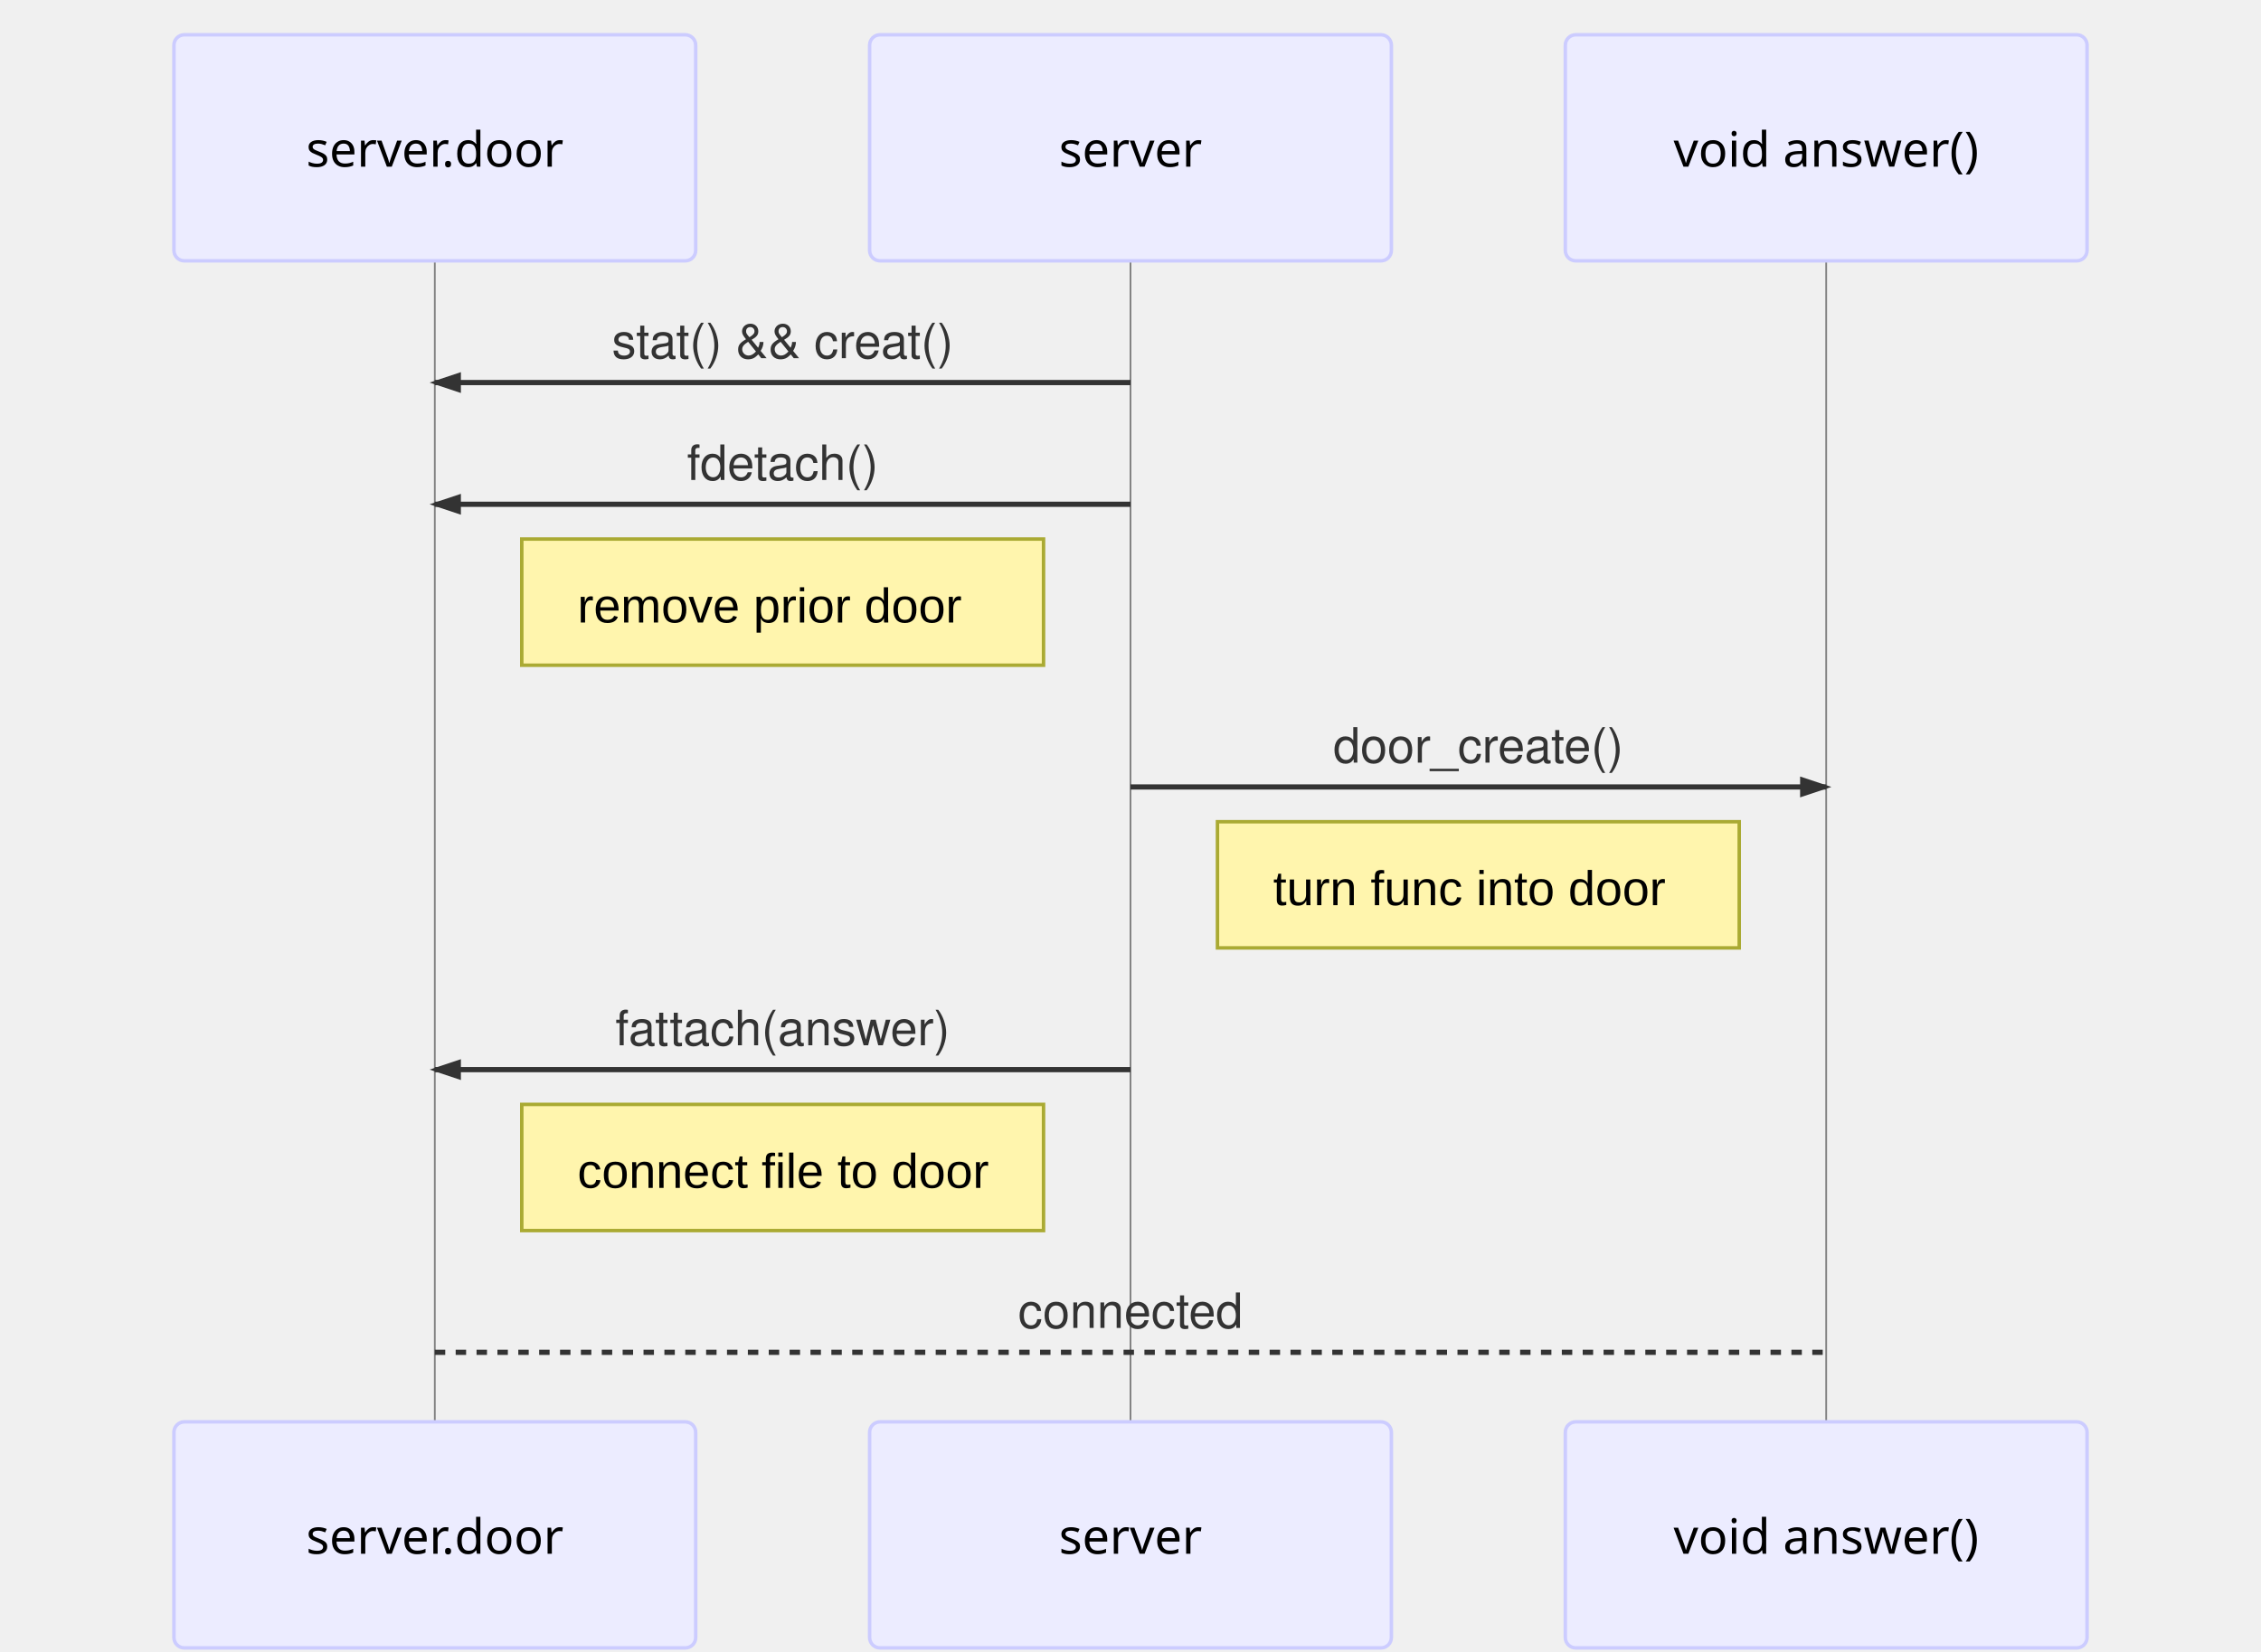
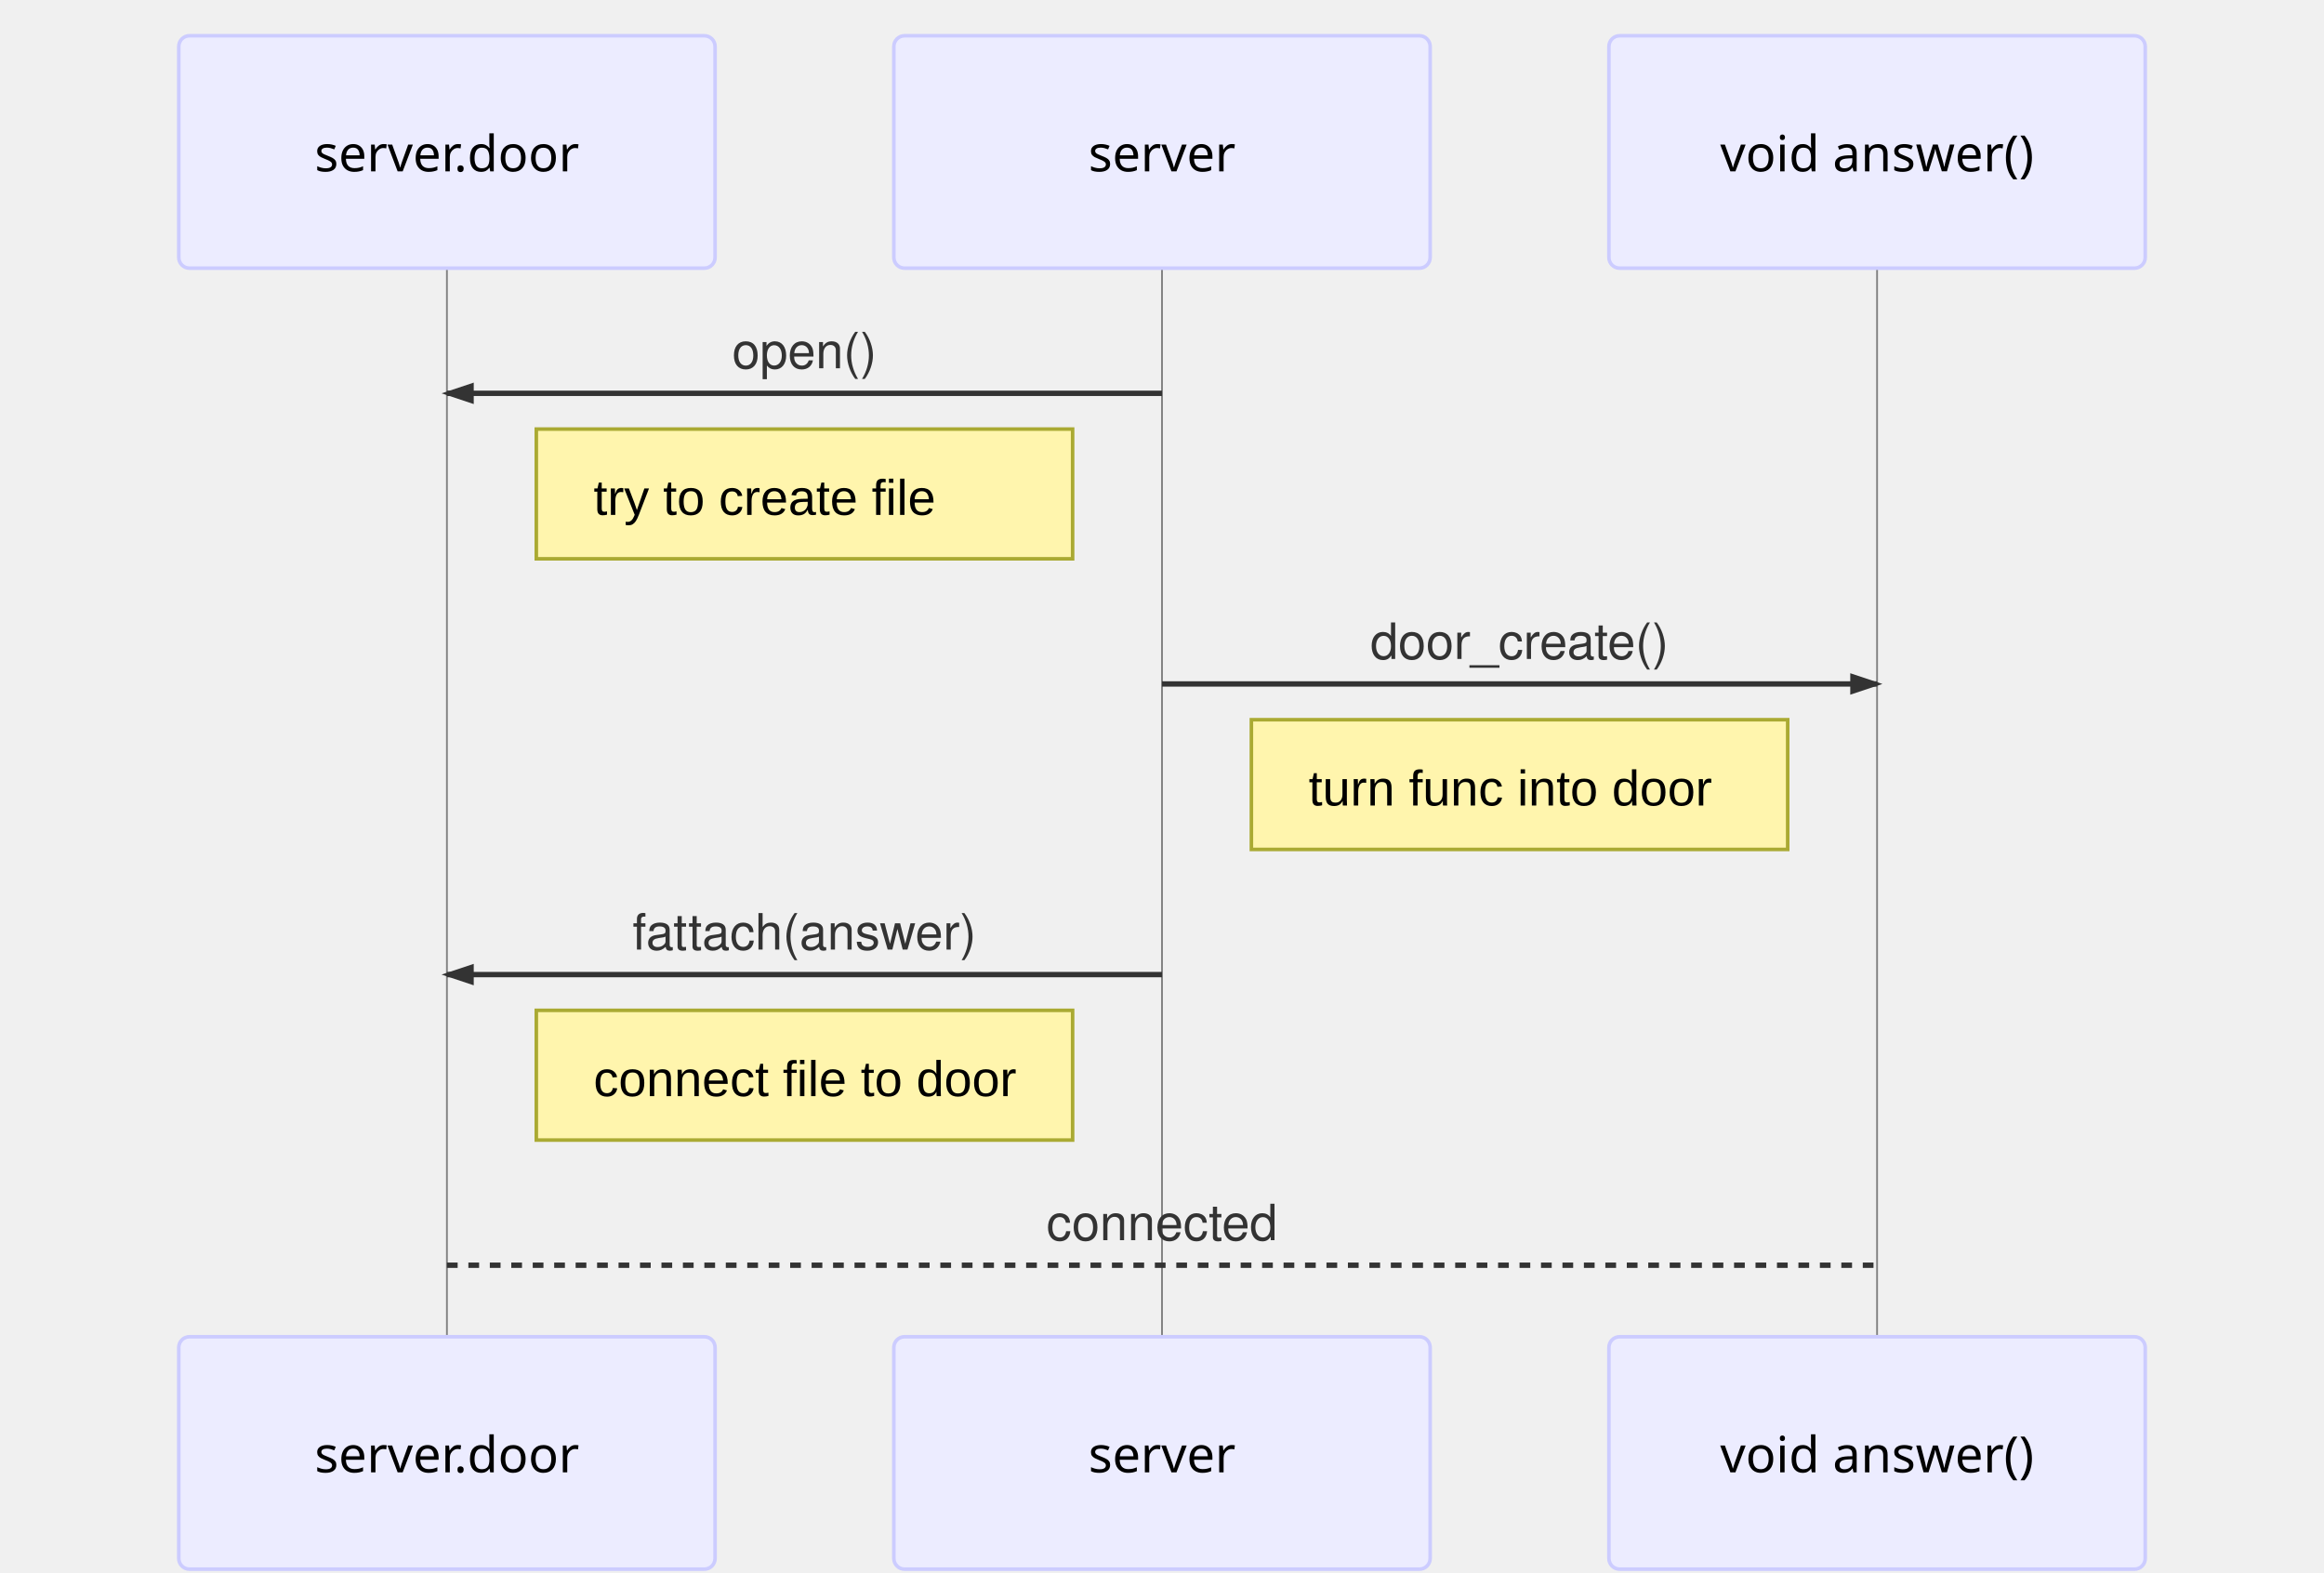
- <svg xmlns="http://www.w3.org/2000/svg" id="mermaid-1554517930887" width="100%" height="100%" style="max-width:650px;" viewBox="-50 -10 650 474.844">
+ <svg xmlns="http://www.w3.org/2000/svg" id="mermaid-1554933959497" width="100%" height="100%" style="max-width:650px;" viewBox="-50 -10 650 439.844">
  <style>


- #mermaid-1554517930887 .label {
+ #mermaid-1554933959497 .label {
  font-family: 'trebuchet ms', verdana, arial;
  color: #333; }

- #mermaid-1554517930887 .node rect,
- #mermaid-1554517930887 .node circle,
- #mermaid-1554517930887 .node ellipse,
- #mermaid-1554517930887 .node polygon {
+ #mermaid-1554933959497 .node rect,
+ #mermaid-1554933959497 .node circle,
+ #mermaid-1554933959497 .node ellipse,
+ #mermaid-1554933959497 .node polygon {
  fill: #ECECFF;
  stroke: #9370DB;
  stroke-width: 1px; }

- #mermaid-1554517930887 .node.clickable {
+ #mermaid-1554933959497 .node.clickable {
  cursor: pointer; }

- #mermaid-1554517930887 .arrowheadPath {
+ #mermaid-1554933959497 .arrowheadPath {
  fill: #333333; }

- #mermaid-1554517930887 .edgePath .path {
+ #mermaid-1554933959497 .edgePath .path {
  stroke: #333333;
  stroke-width: 1.5px; }

- #mermaid-1554517930887 .edgeLabel {
+ #mermaid-1554933959497 .edgeLabel {
  background-color: #e8e8e8; }

- #mermaid-1554517930887 .cluster rect {
+ #mermaid-1554933959497 .cluster rect {
  fill: #ffffde !important;
  stroke: #aaaa33 !important;
  stroke-width: 1px !important; }

- #mermaid-1554517930887 .cluster text {
-   fill: #333; }
- 
- #mermaid-1554517930887 div.mermaidTooltip {
+ #mermaid-1554933959497 .cluster text {
+   fill: #333; }
+ 
+ #mermaid-1554933959497 div.mermaidTooltip {
  position: absolute;
  text-align: center;
  max-width: 200px;
  padding: 2px;
  font-family: 'trebuchet ms', verdana, arial;
  font-size: 12px;
  background: #ffffde;
  border: 1px solid #aaaa33;
  border-radius: 2px;
  pointer-events: none;
  z-index: 100; }

- #mermaid-1554517930887 .actor {
+ #mermaid-1554933959497 .actor {
  stroke: #CCCCFF;
  fill: #ECECFF; }

- #mermaid-1554517930887 text.actor {
+ #mermaid-1554933959497 text.actor {
  fill: black;
  stroke: none; }

- #mermaid-1554517930887 .actor-line {
+ #mermaid-1554933959497 .actor-line {
  stroke: grey; }

- #mermaid-1554517930887 .messageLine0 {
+ #mermaid-1554933959497 .messageLine0 {
  stroke-width: 1.5;
  stroke-dasharray: '2 2';
  stroke: #333; }

- #mermaid-1554517930887 .messageLine1 {
+ #mermaid-1554933959497 .messageLine1 {
  stroke-width: 1.5;
  stroke-dasharray: '2 2';
  stroke: #333; }

- #mermaid-1554517930887 #arrowhead {
-   fill: #333; }
- 
- #mermaid-1554517930887 #crosshead path {
+ #mermaid-1554933959497 #arrowhead {
+   fill: #333; }
+ 
+ #mermaid-1554933959497 #crosshead path {
  fill: #333 !important;
  stroke: #333 !important; }

- #mermaid-1554517930887 .messageText {
+ #mermaid-1554933959497 .messageText {
  fill: #333;
  stroke: none; }

- #mermaid-1554517930887 .labelBox {
+ #mermaid-1554933959497 .labelBox {
  stroke: #CCCCFF;
  fill: #ECECFF; }

- #mermaid-1554517930887 .labelText {
+ #mermaid-1554933959497 .labelText {
  fill: black;
  stroke: none; }

- #mermaid-1554517930887 .loopText {
+ #mermaid-1554933959497 .loopText {
  fill: black;
  stroke: none; }

- #mermaid-1554517930887 .loopLine {
+ #mermaid-1554933959497 .loopLine {
  stroke-width: 2;
  stroke-dasharray: '2 2';
  stroke: #CCCCFF; }

- #mermaid-1554517930887 .note {
+ #mermaid-1554933959497 .note {
  stroke: #aaaa33;
  fill: #fff5ad; }

- #mermaid-1554517930887 .noteText {
+ #mermaid-1554933959497 .noteText {
  fill: black;
  stroke: none;
  font-family: 'trebuchet ms', verdana, arial;
  font-size: 14px; }

- #mermaid-1554517930887 .activation0 {
+ #mermaid-1554933959497 .activation0 {
  fill: #f4f4f4;
  stroke: #666; }

- #mermaid-1554517930887 .activation1 {
+ #mermaid-1554933959497 .activation1 {
  fill: #f4f4f4;
  stroke: #666; }

- #mermaid-1554517930887 .activation2 {
+ #mermaid-1554933959497 .activation2 {
  fill: #f4f4f4;
  stroke: #666; }


- #mermaid-1554517930887 .section {
+ #mermaid-1554933959497 .section {
  stroke: none;
  opacity: 0.2; }

- #mermaid-1554517930887 .section0 {
+ #mermaid-1554933959497 .section0 {
  fill: rgba(102, 102, 255, 0.49); }

- #mermaid-1554517930887 .section2 {
+ #mermaid-1554933959497 .section2 {
  fill: #fff400; }

- #mermaid-1554517930887 .section1,
- #mermaid-1554517930887 .section3 {
+ #mermaid-1554933959497 .section1,
+ #mermaid-1554933959497 .section3 {
  fill: white;
  opacity: 0.2; }

- #mermaid-1554517930887 .sectionTitle0 {
-   fill: #333; }
- 
- #mermaid-1554517930887 .sectionTitle1 {
-   fill: #333; }
- 
- #mermaid-1554517930887 .sectionTitle2 {
-   fill: #333; }
- 
- #mermaid-1554517930887 .sectionTitle3 {
-   fill: #333; }
- 
- #mermaid-1554517930887 .sectionTitle {
+ #mermaid-1554933959497 .sectionTitle0 {
+   fill: #333; }
+ 
+ #mermaid-1554933959497 .sectionTitle1 {
+   fill: #333; }
+ 
+ #mermaid-1554933959497 .sectionTitle2 {
+   fill: #333; }
+ 
+ #mermaid-1554933959497 .sectionTitle3 {
+   fill: #333; }
+ 
+ #mermaid-1554933959497 .sectionTitle {
  text-anchor: start;
  font-size: 11px;
  text-height: 14px; }


- #mermaid-1554517930887 .grid .tick {
+ #mermaid-1554933959497 .grid .tick {
  stroke: lightgrey;
  opacity: 0.3;
  shape-rendering: crispEdges; }

- #mermaid-1554517930887 .grid path {
+ #mermaid-1554933959497 .grid path {
  stroke-width: 0; }


- #mermaid-1554517930887 .today {
+ #mermaid-1554933959497 .today {
  fill: none;
  stroke: red;
  stroke-width: 2px; }



- #mermaid-1554517930887 .task {
+ #mermaid-1554933959497 .task {
  stroke-width: 2; }

- #mermaid-1554517930887 .taskText {
+ #mermaid-1554933959497 .taskText {
  text-anchor: middle;
  font-size: 11px; }

- #mermaid-1554517930887 .taskTextOutsideRight {
+ #mermaid-1554933959497 .taskTextOutsideRight {
  fill: black;
  text-anchor: start;
  font-size: 11px; }

- #mermaid-1554517930887 .taskTextOutsideLeft {
+ #mermaid-1554933959497 .taskTextOutsideLeft {
  fill: black;
  text-anchor: end;
  font-size: 11px; }


- #mermaid-1554517930887 .taskText0,
- #mermaid-1554517930887 .taskText1,
- #mermaid-1554517930887 .taskText2,
- #mermaid-1554517930887 .taskText3 {
+ #mermaid-1554933959497 .taskText0,
+ #mermaid-1554933959497 .taskText1,
+ #mermaid-1554933959497 .taskText2,
+ #mermaid-1554933959497 .taskText3 {
  fill: white; }

- #mermaid-1554517930887 .task0,
- #mermaid-1554517930887 .task1,
- #mermaid-1554517930887 .task2,
- #mermaid-1554517930887 .task3 {
+ #mermaid-1554933959497 .task0,
+ #mermaid-1554933959497 .task1,
+ #mermaid-1554933959497 .task2,
+ #mermaid-1554933959497 .task3 {
  fill: #8a90dd;
  stroke: #534fbc; }

- #mermaid-1554517930887 .taskTextOutside0,
- #mermaid-1554517930887 .taskTextOutside2 {
+ #mermaid-1554933959497 .taskTextOutside0,
+ #mermaid-1554933959497 .taskTextOutside2 {
  fill: black; }

- #mermaid-1554517930887 .taskTextOutside1,
- #mermaid-1554517930887 .taskTextOutside3 {
+ #mermaid-1554933959497 .taskTextOutside1,
+ #mermaid-1554933959497 .taskTextOutside3 {
  fill: black; }


- #mermaid-1554517930887 .active0,
- #mermaid-1554517930887 .active1,
- #mermaid-1554517930887 .active2,
- #mermaid-1554517930887 .active3 {
+ #mermaid-1554933959497 .active0,
+ #mermaid-1554933959497 .active1,
+ #mermaid-1554933959497 .active2,
+ #mermaid-1554933959497 .active3 {
  fill: #bfc7ff;
  stroke: #534fbc; }

- #mermaid-1554517930887 .activeText0,
- #mermaid-1554517930887 .activeText1,
- #mermaid-1554517930887 .activeText2,
- #mermaid-1554517930887 .activeText3 {
+ #mermaid-1554933959497 .activeText0,
+ #mermaid-1554933959497 .activeText1,
+ #mermaid-1554933959497 .activeText2,
+ #mermaid-1554933959497 .activeText3 {
  fill: black !important; }


- #mermaid-1554517930887 .done0,
- #mermaid-1554517930887 .done1,
- #mermaid-1554517930887 .done2,
- #mermaid-1554517930887 .done3 {
+ #mermaid-1554933959497 .done0,
+ #mermaid-1554933959497 .done1,
+ #mermaid-1554933959497 .done2,
+ #mermaid-1554933959497 .done3 {
  stroke: grey;
  fill: lightgrey;
  stroke-width: 2; }

- #mermaid-1554517930887 .doneText0,
- #mermaid-1554517930887 .doneText1,
- #mermaid-1554517930887 .doneText2,
- #mermaid-1554517930887 .doneText3 {
+ #mermaid-1554933959497 .doneText0,
+ #mermaid-1554933959497 .doneText1,
+ #mermaid-1554933959497 .doneText2,
+ #mermaid-1554933959497 .doneText3 {
  fill: black !important; }


- #mermaid-1554517930887 .crit0,
- #mermaid-1554517930887 .crit1,
- #mermaid-1554517930887 .crit2,
- #mermaid-1554517930887 .crit3 {
+ #mermaid-1554933959497 .crit0,
+ #mermaid-1554933959497 .crit1,
+ #mermaid-1554933959497 .crit2,
+ #mermaid-1554933959497 .crit3 {
  stroke: #ff8888;
  fill: red;
  stroke-width: 2; }

- #mermaid-1554517930887 .activeCrit0,
- #mermaid-1554517930887 .activeCrit1,
- #mermaid-1554517930887 .activeCrit2,
- #mermaid-1554517930887 .activeCrit3 {
+ #mermaid-1554933959497 .activeCrit0,
+ #mermaid-1554933959497 .activeCrit1,
+ #mermaid-1554933959497 .activeCrit2,
+ #mermaid-1554933959497 .activeCrit3 {
  stroke: #ff8888;
  fill: #bfc7ff;
  stroke-width: 2; }

- #mermaid-1554517930887 .doneCrit0,
- #mermaid-1554517930887 .doneCrit1,
- #mermaid-1554517930887 .doneCrit2,
- #mermaid-1554517930887 .doneCrit3 {
+ #mermaid-1554933959497 .doneCrit0,
+ #mermaid-1554933959497 .doneCrit1,
+ #mermaid-1554933959497 .doneCrit2,
+ #mermaid-1554933959497 .doneCrit3 {
  stroke: #ff8888;
  fill: lightgrey;
  stroke-width: 2;
  cursor: pointer;
  shape-rendering: crispEdges; }

- #mermaid-1554517930887 .doneCritText0,
- #mermaid-1554517930887 .doneCritText1,
- #mermaid-1554517930887 .doneCritText2,
- #mermaid-1554517930887 .doneCritText3 {
+ #mermaid-1554933959497 .doneCritText0,
+ #mermaid-1554933959497 .doneCritText1,
+ #mermaid-1554933959497 .doneCritText2,
+ #mermaid-1554933959497 .doneCritText3 {
  fill: black !important; }

- #mermaid-1554517930887 .activeCritText0,
- #mermaid-1554517930887 .activeCritText1,
- #mermaid-1554517930887 .activeCritText2,
- #mermaid-1554517930887 .activeCritText3 {
+ #mermaid-1554933959497 .activeCritText0,
+ #mermaid-1554933959497 .activeCritText1,
+ #mermaid-1554933959497 .activeCritText2,
+ #mermaid-1554933959497 .activeCritText3 {
  fill: black !important; }

- #mermaid-1554517930887 .titleText {
+ #mermaid-1554933959497 .titleText {
  text-anchor: middle;
  font-size: 18px;
  fill: black; }

- #mermaid-1554517930887 g.classGroup text {
+ #mermaid-1554933959497 g.classGroup text {
  fill: #9370DB;
  stroke: none;
  font-family: 'trebuchet ms', verdana, arial;
  font-size: 10px; }

- #mermaid-1554517930887 g.classGroup rect {
+ #mermaid-1554933959497 g.classGroup rect {
  fill: #ECECFF;
  stroke: #9370DB; }

- #mermaid-1554517930887 g.classGroup line {
-   stroke: #9370DB;
-   stroke-width: 1; }
- 
- #mermaid-1554517930887 .classLabel .box {
+ #mermaid-1554933959497 g.classGroup line {
+   stroke: #9370DB;
+   stroke-width: 1; }
+ 
+ #mermaid-1554933959497 .classLabel .box {
  stroke: none;
  stroke-width: 0;
  fill: #ECECFF;
  opacity: 0.5; }

- #mermaid-1554517930887 .classLabel .label {
+ #mermaid-1554933959497 .classLabel .label {
  fill: #9370DB;
  font-size: 10px; }

- #mermaid-1554517930887 .relation {
+ #mermaid-1554933959497 .relation {
  stroke: #9370DB;
  stroke-width: 1;
  fill: none; }

- #mermaid-1554517930887 #compositionStart {
-   fill: #9370DB;
-   stroke: #9370DB;
-   stroke-width: 1; }
- 
- #mermaid-1554517930887 #compositionEnd {
-   fill: #9370DB;
-   stroke: #9370DB;
-   stroke-width: 1; }
- 
- #mermaid-1554517930887 #aggregationStart {
+ #mermaid-1554933959497 #compositionStart {
+   fill: #9370DB;
+   stroke: #9370DB;
+   stroke-width: 1; }
+ 
+ #mermaid-1554933959497 #compositionEnd {
+   fill: #9370DB;
+   stroke: #9370DB;
+   stroke-width: 1; }
+ 
+ #mermaid-1554933959497 #aggregationStart {
  fill: #ECECFF;
  stroke: #9370DB;
  stroke-width: 1; }

- #mermaid-1554517930887 #aggregationEnd {
+ #mermaid-1554933959497 #aggregationEnd {
  fill: #ECECFF;
  stroke: #9370DB;
  stroke-width: 1; }

- #mermaid-1554517930887 #dependencyStart {
-   fill: #9370DB;
-   stroke: #9370DB;
-   stroke-width: 1; }
- 
- #mermaid-1554517930887 #dependencyEnd {
-   fill: #9370DB;
-   stroke: #9370DB;
-   stroke-width: 1; }
- 
- #mermaid-1554517930887 #extensionStart {
-   fill: #9370DB;
-   stroke: #9370DB;
-   stroke-width: 1; }
- 
- #mermaid-1554517930887 #extensionEnd {
-   fill: #9370DB;
-   stroke: #9370DB;
-   stroke-width: 1; }
- 
- #mermaid-1554517930887 .commit-id,
- #mermaid-1554517930887 .commit-msg,
- #mermaid-1554517930887 .branch-label {
+ #mermaid-1554933959497 #dependencyStart {
+   fill: #9370DB;
+   stroke: #9370DB;
+   stroke-width: 1; }
+ 
+ #mermaid-1554933959497 #dependencyEnd {
+   fill: #9370DB;
+   stroke: #9370DB;
+   stroke-width: 1; }
+ 
+ #mermaid-1554933959497 #extensionStart {
+   fill: #9370DB;
+   stroke: #9370DB;
+   stroke-width: 1; }
+ 
+ #mermaid-1554933959497 #extensionEnd {
+   fill: #9370DB;
+   stroke: #9370DB;
+   stroke-width: 1; }
+ 
+ #mermaid-1554933959497 .commit-id,
+ #mermaid-1554933959497 .commit-msg,
+ #mermaid-1554933959497 .branch-label {
  fill: lightgrey;
  color: lightgrey; }
</style>
-   <style>#mermaid-1554517930887 {
+   <style>#mermaid-1554933959497 {
    color: rgba(0, 0, 0, 0.651);
    font: normal normal normal normal 14px/21px "Chinese Quote", -apple-system, BlinkMacSystemFont, "Segoe UI", "PingFang SC", "Hiragino Sans GB", "Microsoft YaHei", "Helvetica Neue", Helvetica, Arial, sans-serif, "Apple Color Emoji", "Segoe UI Emoji", "Segoe UI Symbol";
  }</style>
  <g />
  <g>
-     <line id="actor3206" x1="75" y1="5" x2="75" y2="463.844" class="actor-line" stroke-width="0.5px" stroke="#999" />
+     <line id="actor710" x1="75" y1="5" x2="75" y2="428.844" class="actor-line" stroke-width="0.5px" stroke="#999" />
    <rect x="0" y="0" fill="#eaeaea" stroke="#666" width="150" height="65" rx="3" ry="3" class="actor" />
    <text x="75" y="32.5" dominant-baseline="central" alignment-baseline="central" class="actor" style="text-anchor: middle; font-size: 14px; font-family: Open-Sans, sans-serif;">
      <tspan x="75" dy="0">server.door</tspan>
    </text>
  </g>
  <g>
-     <line id="actor3207" x1="275" y1="5" x2="275" y2="463.844" class="actor-line" stroke-width="0.5px" stroke="#999" />
+     <line id="actor711" x1="275" y1="5" x2="275" y2="428.844" class="actor-line" stroke-width="0.5px" stroke="#999" />
    <rect x="200" y="0" fill="#eaeaea" stroke="#666" width="150" height="65" rx="3" ry="3" class="actor" />
    <text x="275" y="32.5" dominant-baseline="central" alignment-baseline="central" class="actor" style="text-anchor: middle; font-size: 14px; font-family: Open-Sans, sans-serif;">
      <tspan x="275" dy="0">server</tspan>
    </text>
  </g>
  <g>
-     <line id="actor3208" x1="475" y1="5" x2="475" y2="463.844" class="actor-line" stroke-width="0.5px" stroke="#999" />
+     <line id="actor712" x1="475" y1="5" x2="475" y2="428.844" class="actor-line" stroke-width="0.5px" stroke="#999" />
    <rect x="400" y="0" fill="#eaeaea" stroke="#666" width="150" height="65" rx="3" ry="3" class="actor" />
    <text x="475" y="32.5" dominant-baseline="central" alignment-baseline="central" class="actor" style="text-anchor: middle; font-size: 14px; font-family: Open-Sans, sans-serif;">
      <tspan x="475" dy="0">void answer()</tspan>
    </text>
  </g>
  <defs>
    <marker id="arrowhead" refX="5" refY="2" markerWidth="6" markerHeight="4" orient="auto">
      <path d="M 0,0 V 4 L6,2 Z" />
    </marker>
  </defs>
  <defs>
    <marker id="crosshead" markerWidth="15" markerHeight="8" orient="auto" refX="16" refY="4">
      <path fill="black" stroke="#000000" stroke-width="1px" d="M 9,2 V 6 L16,4 Z" style="stroke-dasharray: 0px, 0px;" />
      <path fill="none" stroke="#000000" stroke-width="1px" d="M 0,1 L 6,7 M 6,1 L 0,7" style="stroke-dasharray: 0px, 0px;" />
    </marker>
  </defs>
  <g>
-     <text x="175" y="93" class="messageText" style="text-anchor: middle;">stat() &amp;&amp; creat()</text>
+     <text x="175" y="93" class="messageText" style="text-anchor: middle;">open()</text>
    <line x1="275" y1="100" x2="75" y2="100" class="messageLine0" stroke-width="2" stroke="black" marker-end="url(#arrowhead)" style="fill: none;" />
  </g>
  <g>
-     <text x="175" y="128" class="messageText" style="text-anchor: middle;">fdetach()</text>
-     <line x1="275" y1="135" x2="75" y2="135" class="messageLine0" stroke-width="2" stroke="black" marker-end="url(#arrowhead)" style="fill: none;" />
-   </g>
-   <g>
-     <rect x="100" y="145" fill="#EDF2AE" stroke="#666" width="150" height="36.281" rx="0" ry="0" class="note" />
-     <text x="96" y="169" fill="black" class="noteText">
-       <tspan x="116" fill="black">remove prior door</tspan>
-     </text>
-   </g>
-   <g>
-     <text x="375" y="209.281" class="messageText" style="text-anchor: middle;">door_create()</text>
-     <line x1="275" y1="216.281" x2="475" y2="216.281" class="messageLine0" stroke-width="2" stroke="black" marker-end="url(#arrowhead)" style="fill: none;" />
-   </g>
-   <g>
-     <rect x="300" y="226.281" fill="#EDF2AE" stroke="#666" width="150" height="36.281" rx="0" ry="0" class="note" />
-     <text x="296" y="250.281" fill="black" class="noteText">
+     <rect x="100" y="110" fill="#EDF2AE" stroke="#666" width="150" height="36.281" rx="0" ry="0" class="note" />
+     <text x="96" y="134" fill="black" class="noteText">
+       <tspan x="116" fill="black">try to create file</tspan>
+     </text>
+   </g>
+   <g>
+     <text x="375" y="174.281" class="messageText" style="text-anchor: middle;">door_create()</text>
+     <line x1="275" y1="181.281" x2="475" y2="181.281" class="messageLine0" stroke-width="2" stroke="black" marker-end="url(#arrowhead)" style="fill: none;" />
+   </g>
+   <g>
+     <rect x="300" y="191.281" fill="#EDF2AE" stroke="#666" width="150" height="36.281" rx="0" ry="0" class="note" />
+     <text x="296" y="215.281" fill="black" class="noteText">
      <tspan x="316" fill="black">turn func into door</tspan>
    </text>
  </g>
  <g>
-     <text x="175" y="290.562" class="messageText" style="text-anchor: middle;">fattach(answer)</text>
-     <line x1="275" y1="297.562" x2="75" y2="297.562" class="messageLine0" stroke-width="2" stroke="black" marker-end="url(#arrowhead)" style="fill: none;" />
-   </g>
-   <g>
-     <rect x="100" y="307.562" fill="#EDF2AE" stroke="#666" width="150" height="36.281" rx="0" ry="0" class="note" />
-     <text x="96" y="331.562" fill="black" class="noteText">
+     <text x="175" y="255.562" class="messageText" style="text-anchor: middle;">fattach(answer)</text>
+     <line x1="275" y1="262.562" x2="75" y2="262.562" class="messageLine0" stroke-width="2" stroke="black" marker-end="url(#arrowhead)" style="fill: none;" />
+   </g>
+   <g>
+     <rect x="100" y="272.562" fill="#EDF2AE" stroke="#666" width="150" height="36.281" rx="0" ry="0" class="note" />
+     <text x="96" y="296.562" fill="black" class="noteText">
      <tspan x="116" fill="black">connect file to door</tspan>
    </text>
  </g>
  <g>
-     <text x="275" y="371.844" class="messageText" style="text-anchor: middle;">connected</text>
-     <line x1="75" y1="378.844" x2="475" y2="378.844" class="messageLine1" stroke-width="2" stroke="black" style="stroke-dasharray: 3px, 3px; fill: none;" />
-   </g>
-   <g>
-     <rect x="0" y="398.844" fill="#eaeaea" stroke="#666" width="150" height="65" rx="3" ry="3" class="actor" />
-     <text x="75" y="431.344" dominant-baseline="central" alignment-baseline="central" class="actor" style="text-anchor: middle; font-size: 14px; font-family: Open-Sans, sans-serif;">
+     <text x="275" y="336.844" class="messageText" style="text-anchor: middle;">connected</text>
+     <line x1="75" y1="343.844" x2="475" y2="343.844" class="messageLine1" stroke-width="2" stroke="black" style="stroke-dasharray: 3px, 3px; fill: none;" />
+   </g>
+   <g>
+     <rect x="0" y="363.844" fill="#eaeaea" stroke="#666" width="150" height="65" rx="3" ry="3" class="actor" />
+     <text x="75" y="396.344" dominant-baseline="central" alignment-baseline="central" class="actor" style="text-anchor: middle; font-size: 14px; font-family: Open-Sans, sans-serif;">
      <tspan x="75" dy="0">server.door</tspan>
    </text>
  </g>
  <g>
-     <rect x="200" y="398.844" fill="#eaeaea" stroke="#666" width="150" height="65" rx="3" ry="3" class="actor" />
-     <text x="275" y="431.344" dominant-baseline="central" alignment-baseline="central" class="actor" style="text-anchor: middle; font-size: 14px; font-family: Open-Sans, sans-serif;">
+     <rect x="200" y="363.844" fill="#eaeaea" stroke="#666" width="150" height="65" rx="3" ry="3" class="actor" />
+     <text x="275" y="396.344" dominant-baseline="central" alignment-baseline="central" class="actor" style="text-anchor: middle; font-size: 14px; font-family: Open-Sans, sans-serif;">
      <tspan x="275" dy="0">server</tspan>
    </text>
  </g>
  <g>
-     <rect x="400" y="398.844" fill="#eaeaea" stroke="#666" width="150" height="65" rx="3" ry="3" class="actor" />
-     <text x="475" y="431.344" dominant-baseline="central" alignment-baseline="central" class="actor" style="text-anchor: middle; font-size: 14px; font-family: Open-Sans, sans-serif;">
+     <rect x="400" y="363.844" fill="#eaeaea" stroke="#666" width="150" height="65" rx="3" ry="3" class="actor" />
+     <text x="475" y="396.344" dominant-baseline="central" alignment-baseline="central" class="actor" style="text-anchor: middle; font-size: 14px; font-family: Open-Sans, sans-serif;">
      <tspan x="475" dy="0">void answer()</tspan>
    </text>
  </g>
</svg>
